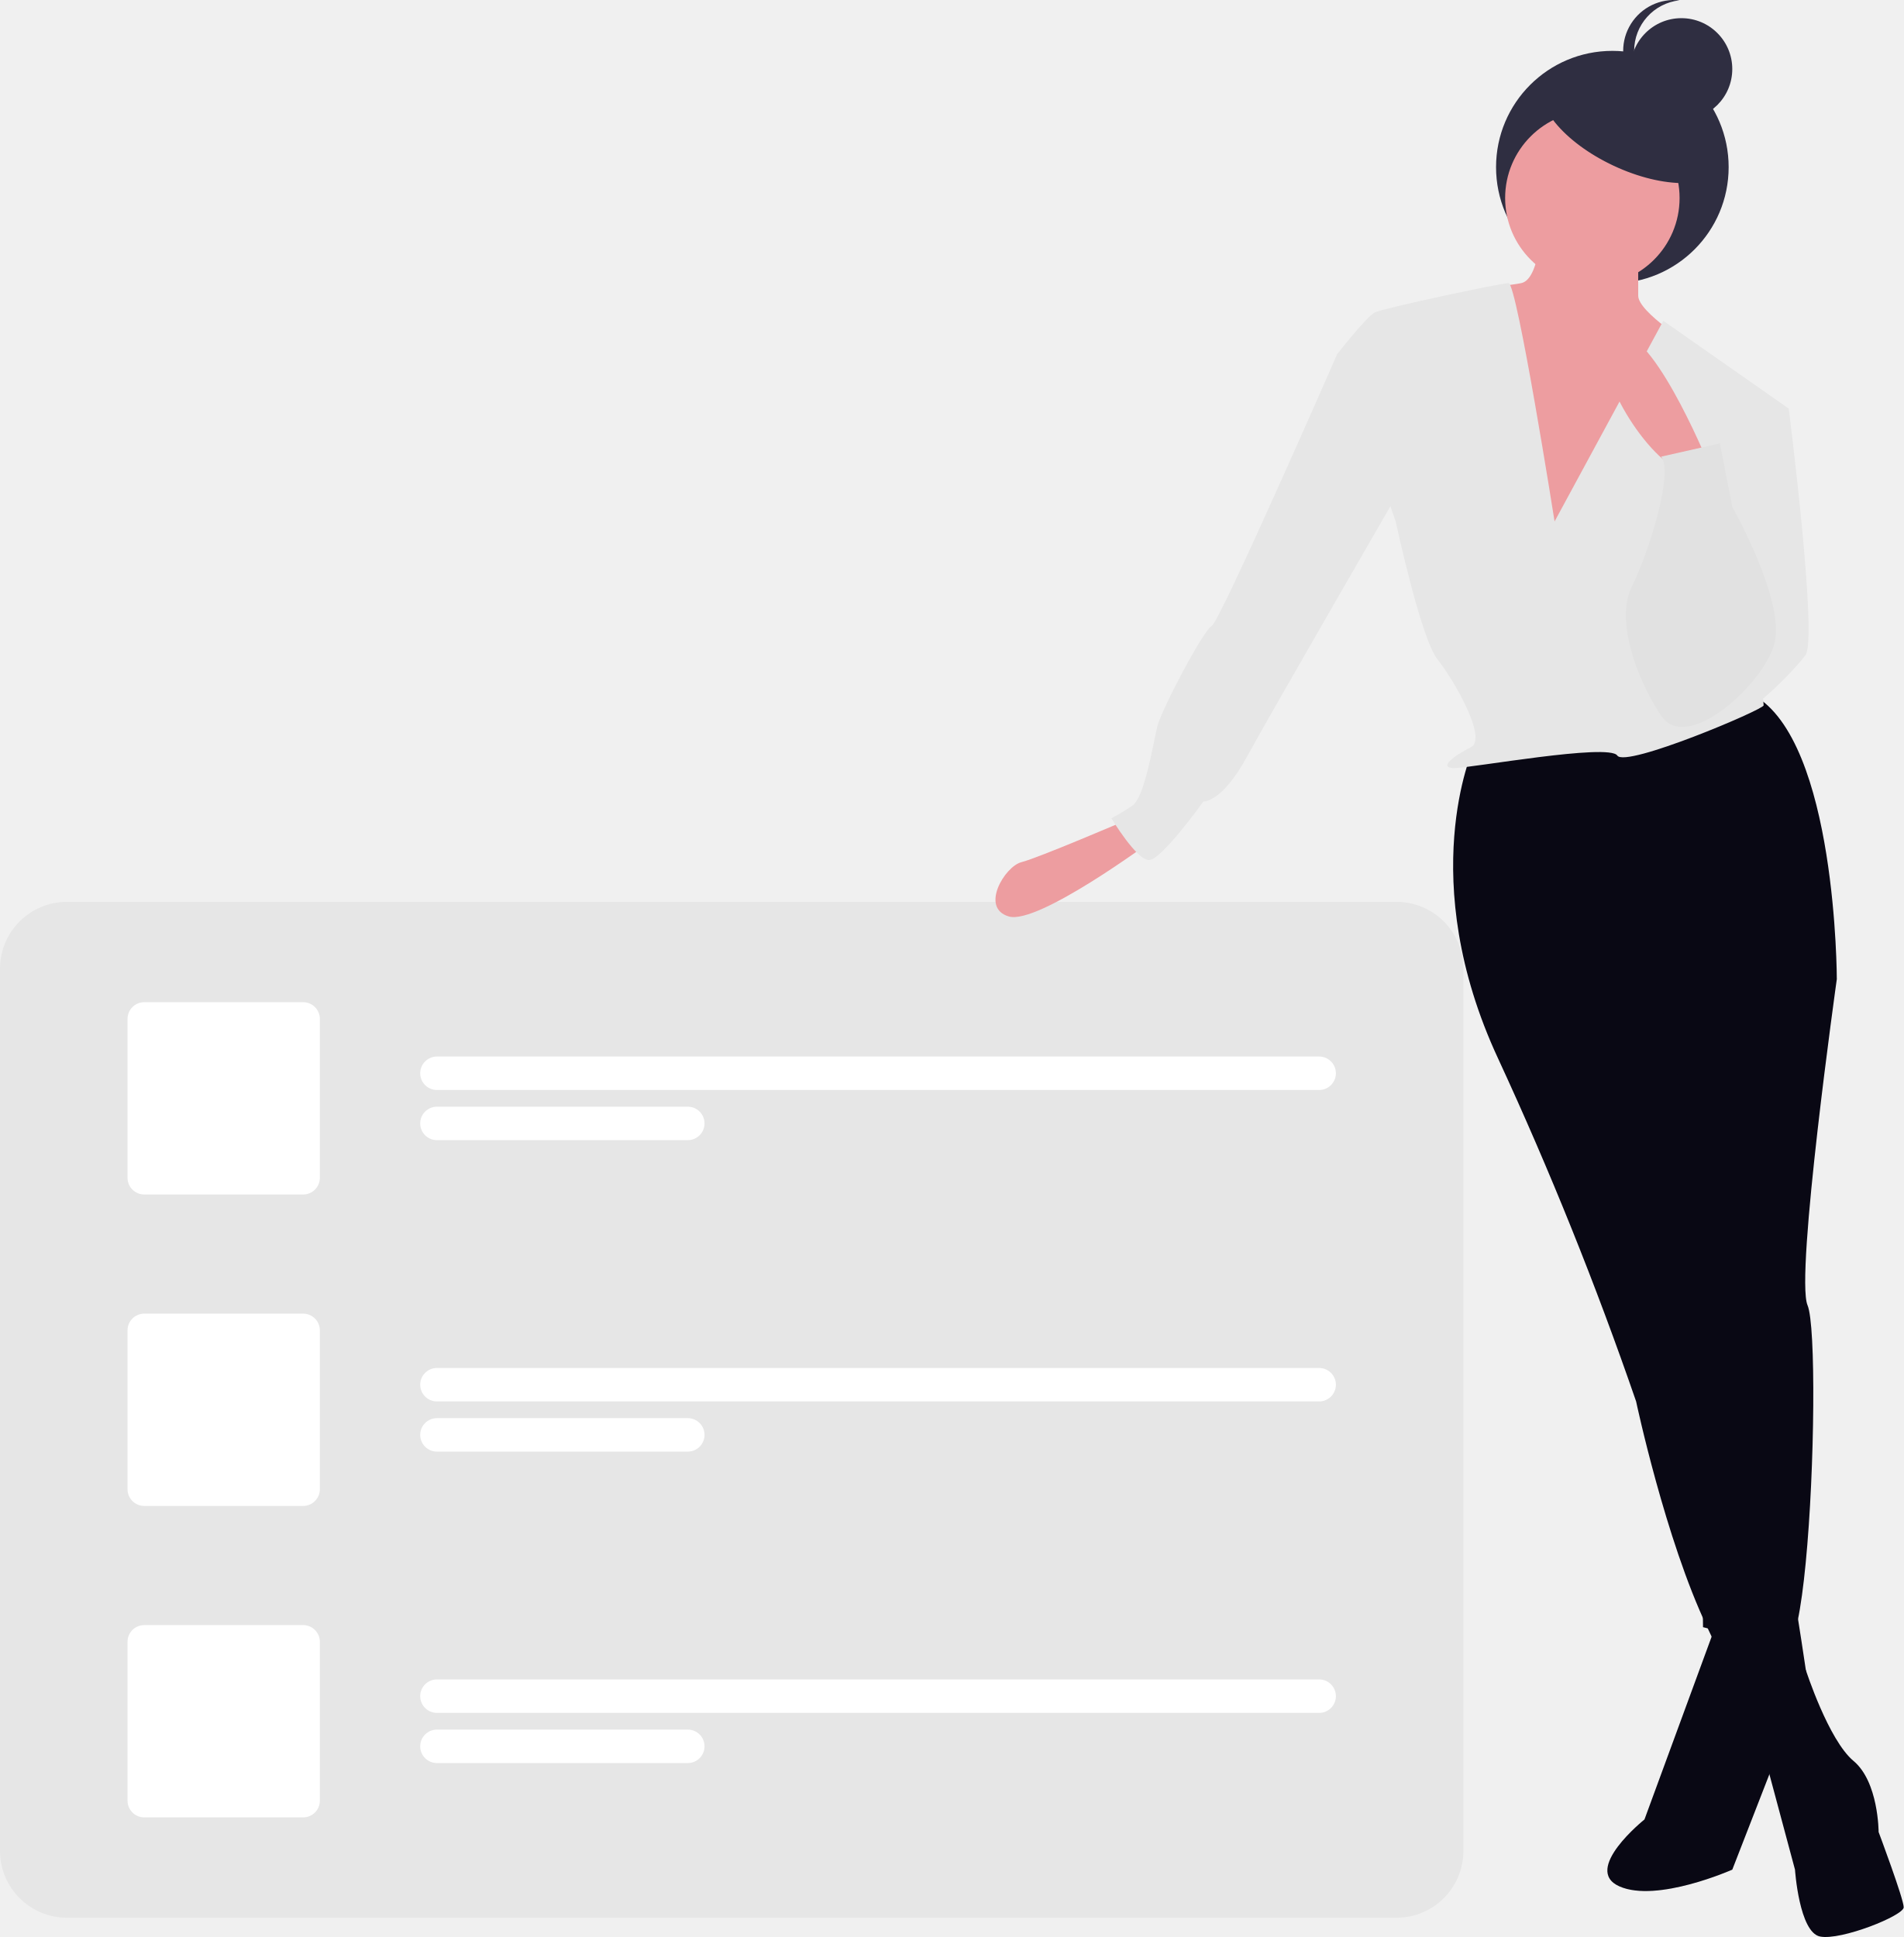
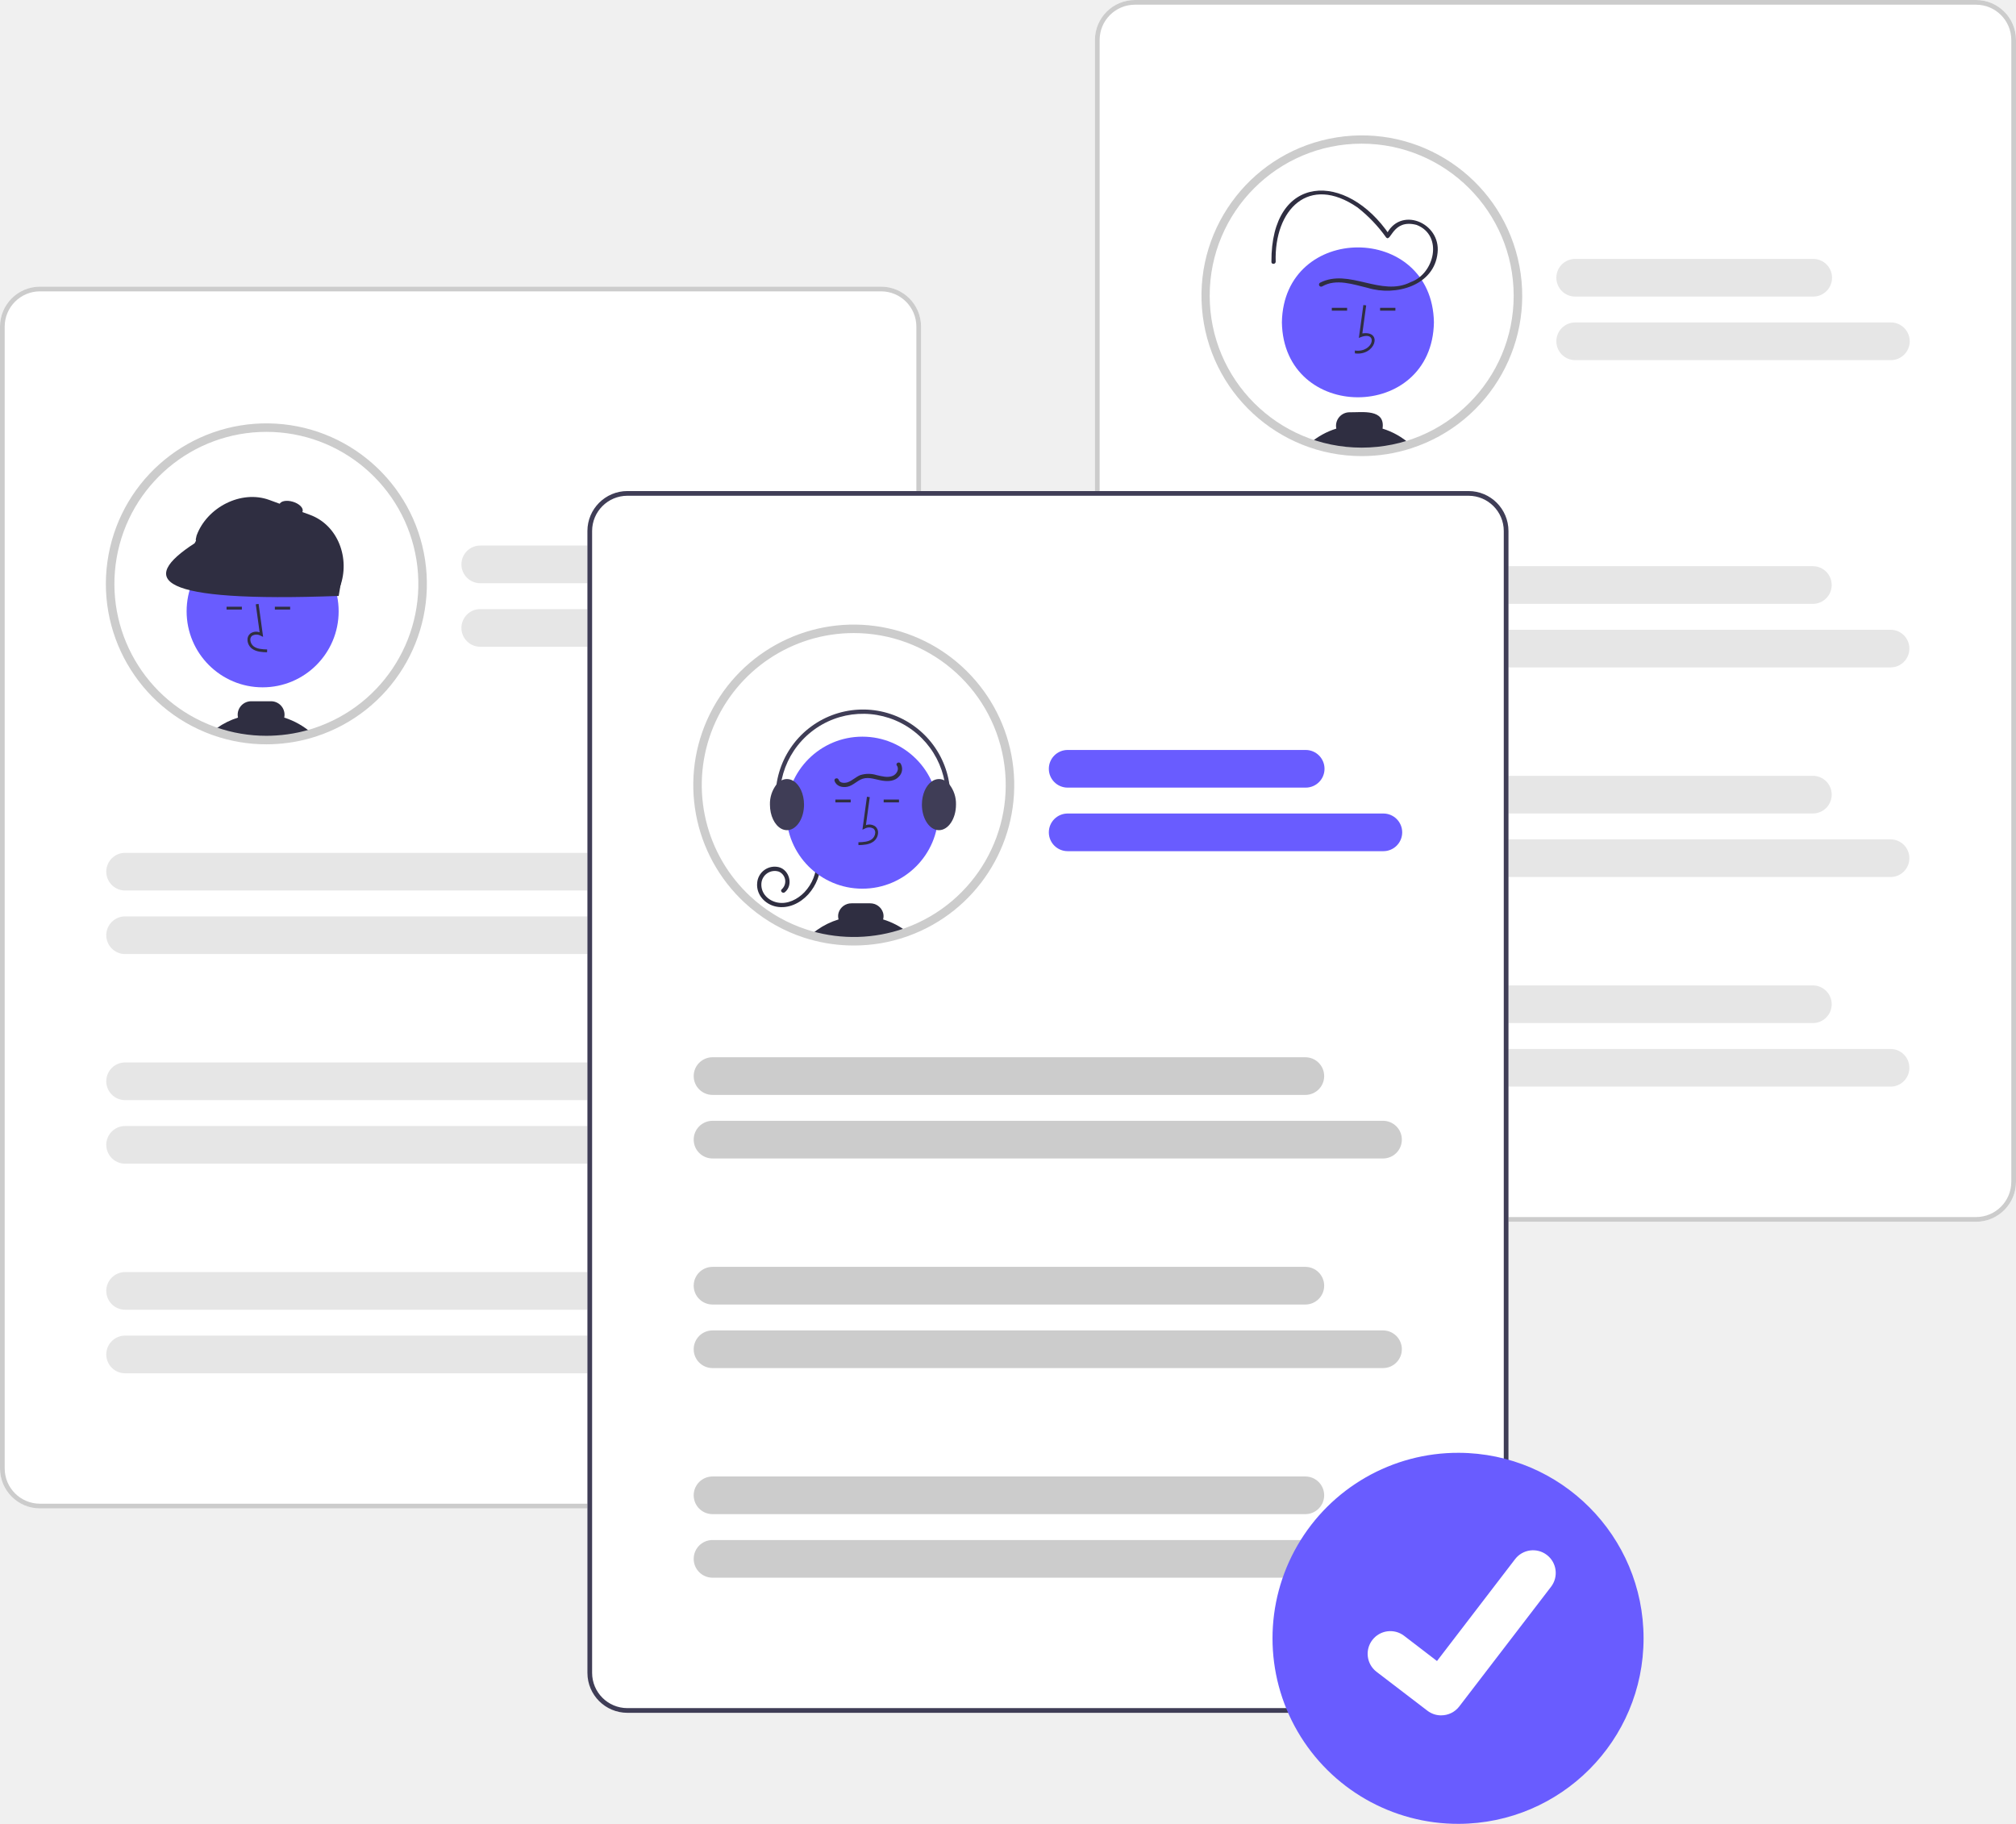
- <svg xmlns="http://www.w3.org/2000/svg" width="786.121" height="800" viewBox="0 0 786.121 800" role="img" artist="Katerina Limpitsouni" source="https://undraw.co/">
-   <g transform="translate(-381 -176.268)">
-     <path d="M27.625,0H576.678A27.625,27.625,0,0,1,604.3,27.625V391.934a27.625,27.625,0,0,1-27.625,27.625H27.625A27.625,27.625,0,0,1,0,391.934V27.625A27.625,27.625,0,0,1,27.625,0Z" transform="translate(381 548.747)" fill="#e6e6e6" />
-     <ellipse cx="48.024" cy="48.024" rx="48.024" ry="48.024" transform="translate(998.782 197.278)" fill="#2f2e41" />
-     <path d="M538.93,547.959l-31.078,84.6s-25.9,20.719-10.36,27.625,46.618-6.906,46.618-6.906l24.172-62.157-3.453-43.164Z" transform="translate(552.221 295.169)" fill="#090814" />
-     <path d="M538.93,547.959l-31.078,84.6s-25.9,20.719-10.36,27.625,46.618-6.906,46.618-6.906l24.172-62.157-3.453-43.164Z" transform="translate(552.221 295.169)" fill="#090814" opacity="0.1" />
-     <path d="M525.837,257.459l25.9,3.453s12.086,94.962,6.906,101.868-31.078,34.532-41.438,27.625S525.837,257.459,525.837,257.459Z" transform="translate(567.904 84.098)" fill="#e6e6e6" />
-     <path d="M400.088,357.959S363.83,373.5,356.924,375.225s-17.266,18.992-5.18,22.445,58.7-31.078,58.7-31.078Z" transform="translate(445.889 157.119)" fill="#ed9da0" />
-     <path d="M526.4,572.863l18.992,70.79s1.727,25.9,10.359,27.625,34.532-8.633,34.532-12.086-10.36-31.078-10.36-31.078,0-20.719-10.359-29.352-19.693-37.552-19.693-37.552Z" transform="translate(576.834 304.797)" fill="#090814" />
-     <path d="M571.646,541.531c3.488,8.132,3.056,67.129-.76,106.392-1.848,19.079-4.489,33.5-7.873,35.188l-24.742-6.181-9.79-2.452L528.222,653l-1.468-118.374L497.4,412.038V380.959l74.243,6.906,11.775,18.492.311.5S566.466,529.445,571.646,541.531Z" transform="translate(555.764 173.831)" fill="#090814" />
-     <path d="M463.864,350.4s-24.172,53.524,10.359,127.767A1509.169,1509.169,0,0,1,531.2,619.751s12.086,56.977,29.352,93.235,13.813,37.985,13.813,37.985l27.625-15.539s-15.539-107.048-22.446-117.407-6.906-39.711-6.906-39.711l-18.992-70.79-15.539-67.337,75.969,5.18s0-98.415-34.532-117.407Z" transform="translate(525.419 135.322)" fill="#090814" />
-     <path d="M493.789,212.459s0,27.625-8.633,29.352-25.9,1.727-31.078,10.359,39.711,122.587,39.711,122.587l46.618-29.352,15.539-77.7S533.5,253.9,533.5,246.991V215.912Z" transform="translate(523.982 51.402)" fill="#ed9da0" />
-     <ellipse cx="36.018" cy="36.018" rx="36.018" ry="36.018" transform="translate(1002.533 222.04)" fill="#ed9da0" />
-     <path d="M517.685,327.874s-15.539-98.415-18.992-98.415-51.8,10.359-55.251,12.086S427.9,258.811,427.9,258.811l24.172,69.063s10.359,48.344,17.266,56.977,20.719,32.8,13.813,36.258-13.813,8.633-6.906,8.633,63.883-10.359,67.337-5.18,60.43-18.992,60.43-20.719-6.906-82.876-6.906-82.876l17.266-39.711L562.576,245Z" transform="translate(505.266 63.754)" fill="#e6e6e6" />
-     <path d="M484.4,241.459l-17.266,8.633s-48.344,110.5-51.8,112.228-20.719,34.532-22.445,41.438-5.18,29.352-10.359,32.805a89.707,89.707,0,0,1-8.633,5.18s10.359,17.266,15.539,17.266,22.445-24.172,22.445-24.172,7.583.593,17.943-18.4,66.66-116.274,66.66-116.274Z" transform="translate(466.031 72.473)" fill="#e6e6e6" />
-     <path d="M534.117,293.994s-24.172-58.7-37.985-51.8,10.36,48.344,25.9,55.251Z" transform="translate(551.855 72.598)" fill="#ed9da0" />
-     <path d="M511.534,273.264l24.225-5.476,5.127,26.2s22.446,39.711,17.266,56.977-36.258,44.891-46.618,29.352-18.992-39.711-12.086-53.524S516.713,280.17,511.534,273.264Z" transform="translate(555.446 91.602)" fill="#e6e6e6" />
-     <ellipse cx="19.856" cy="41.438" rx="19.856" ry="41.438" transform="translate(1009.809 227.141) rotate(-64.899)" fill="#2f2e41" />
-     <ellipse cx="21.01" cy="21.01" rx="21.01" ry="21.01" transform="translate(1054.309 183.771)" fill="#2f2e41" />
-     <path d="M505.416,172.47a21.009,21.009,0,0,1,18.757-20.886,21.01,21.01,0,1,0,0,41.772,21.01,21.01,0,0,1-18.76-20.886Z" transform="translate(550.392 24.809)" fill="#2f2e41" />
-     <path d="M6.906,0h65.61a6.906,6.906,0,0,1,6.906,6.906v65.61a6.906,6.906,0,0,1-6.906,6.906H6.906A6.906,6.906,0,0,1,0,72.516V6.906A6.906,6.906,0,0,1,6.906,0Z" transform="translate(433.661 590.185)" fill="#ffffff" />
-     <path d="M6.906,0H371.215a6.906,6.906,0,1,1,0,13.813H6.906A6.906,6.906,0,0,1,6.906,0Z" transform="translate(554.521 612.63)" fill="#ffffff" />
-     <path d="M6.906,0H110.5a6.906,6.906,0,1,1,0,13.813H6.906A6.906,6.906,0,0,1,6.906,0Z" transform="translate(554.521 633.349)" fill="#ffffff" />
-     <path d="M511.534,273.264l24.225-5.476,5.127,26.2s22.446,39.711,17.266,56.977-36.258,44.891-46.618,29.352-18.992-39.711-12.086-53.524S516.713,280.17,511.534,273.264Z" transform="translate(555.446 91.602)" fill="#090814" opacity="0.022" />
-     <path d="M6.906,0h65.61a6.906,6.906,0,0,1,6.906,6.906v65.61a6.906,6.906,0,0,1-6.906,6.906H6.906A6.906,6.906,0,0,1,0,72.516V6.906A6.906,6.906,0,0,1,6.906,0Z" transform="translate(433.661 847.445)" fill="#ffffff" />
-     <path d="M6.906,0H371.215a6.906,6.906,0,1,1,0,13.813H6.906A6.906,6.906,0,0,1,6.906,0Z" transform="translate(554.521 869.89)" fill="#ffffff" />
-     <path d="M6.906,0H110.5a6.906,6.906,0,1,1,0,13.813H6.906A6.906,6.906,0,0,1,6.906,0Z" transform="translate(554.521 890.609)" fill="#ffffff" />
-     <path d="M6.906,0h65.61a6.906,6.906,0,0,1,6.906,6.906v65.61a6.906,6.906,0,0,1-6.906,6.906H6.906A6.906,6.906,0,0,1,0,72.516V6.906A6.906,6.906,0,0,1,6.906,0Z" transform="translate(433.661 718.815)" fill="#ffffff" />
-     <path d="M6.906,0H371.215a6.906,6.906,0,1,1,0,13.813H6.906A6.906,6.906,0,0,1,6.906,0Z" transform="translate(554.521 741.26)" fill="#ffffff" />
-     <path d="M6.906,0H110.5a6.906,6.906,0,1,1,0,13.813H6.906A6.906,6.906,0,0,1,6.906,0Z" transform="translate(554.521 761.979)" fill="#ffffff" />
-   </g>
+ <svg xmlns="http://www.w3.org/2000/svg" width="697.963" height="631.463" viewBox="0 0 697.963 631.463" role="img" artist="Katerina Limpitsouni" source="https://undraw.co/">
+   <path d="M556.072,656.52H264.848a13.845,13.845,0,0,1-13.829-13.829V247.342a13.845,13.845,0,0,1,13.829-13.829H556.072a13.845,13.845,0,0,1,13.829,13.829V642.691A13.845,13.845,0,0,1,556.072,656.52Z" transform="translate(-251.0186 -134.2684)" fill="#fff" />
+   <path d="M397.332,336.403a54.107,54.107,0,0,1-37.341,51.444c-.325.103-.649.207-.979.305-1.406.433-2.832.802-4.283,1.116a53.172,53.172,0,0,1-7.971,1.106q-1.748.118-3.516.118a53.995,53.995,0,0,1-17.884-3.029c-.167-.059-.334-.118-.497-.177a54.095,54.095,0,1,1,72.47-50.884Z" transform="translate(-251.0186 -134.2684)" fill="#fff" />
+   <circle cx="90.928" cy="211.655" r="26.317" fill="#695cff" />
+   <path d="M343.482,360.103l.027-.983c-1.83-.051-3.443-.166-4.655-1.051a3.023,3.023,0,0,1-1.171-2.227,1.728,1.728,0,0,1,.567-1.423,2.979,2.979,0,0,1,3.043-.027l.814.373L340.547,343.361l-.974.134,1.327,9.7a3.472,3.472,0,0,0-3.284.473,2.69,2.69,0,0,0-.915,2.209,3.999,3.999,0,0,0,1.574,2.986C339.832,360,341.856,360.057,343.482,360.103Z" transform="translate(-251.0186 -134.2684)" fill="#2f2e41" />
+   <rect x="78.439" y="210.063" width="5.297" height="0.983" fill="#2f2e41" />
+   <rect x="95.158" y="210.063" width="5.297" height="0.983" fill="#2f2e41" />
+   <path d="M349.423,382.714a4.814,4.814,0,0,0,.108-.983,4.679,4.679,0,0,0-4.671-4.671h-6.884a4.676,4.676,0,0,0-4.671,4.671,4.543,4.543,0,0,0,.108.988,26.424,26.424,0,0,0-7.282,3.604c-.433.3-.861.624-1.269.964.162.059.329.118.497.177a53.995,53.995,0,0,0,17.884,3.029q1.77,0,3.516-.118a53.172,53.172,0,0,0,7.971-1.106c1.451-.315,2.877-.683,4.283-1.116A26.65,26.65,0,0,0,349.423,382.714Z" transform="translate(-251.0186 -134.2684)" fill="#2f2e41" />
+   <path d="M348.538,389.751a3.618,3.618,0,0,0-1.78.625,53.172,53.172,0,0,0,7.971-1.106Z" transform="translate(-251.0186 -134.2684)" fill="#2f2e41" />
+   <path d="M365.814,339.672,320.096,322.947a1.967,1.967,0,0,1-1.171-2.523l.155-.731c3.57-9.76,15.405-15.902,25.165-12.332l14.068,5.147c9.76,3.57,14.002,15.127,10.431,24.887l-.407,1.105A1.967,1.967,0,0,1,365.814,339.672Z" transform="translate(-251.0186 -134.2684)" fill="#2f2e41" />
+   <path d="M368.276,340.6c-63.721,2.351-69.289-5.655-49.874-18.245l4.119-7.579L369.727,331.986Z" transform="translate(-251.0186 -134.2684)" fill="#2f2e41" />
+   <ellipse cx="351.779" cy="310.104" rx="2.213" ry="4.18" transform="translate(-297.4833 423.4543) rotate(-73.26954)" fill="#2f2e41" />
+   <path d="M343.242,391.968a55.43,55.43,0,0,1-18.372-3.112l-.513-.183a55.565,55.565,0,1,1,36.089.577c-.349.111-.678.216-1.013.315-1.397.43-2.878.816-4.392,1.144a54.763,54.763,0,0,1-8.193,1.137C345.664,391.927,344.448,391.968,343.242,391.968Zm0-108.179a52.622,52.622,0,0,0-17.88,102.11l.487.174a52.474,52.474,0,0,0,17.392,2.945c1.14,0,2.289-.039,3.416-.115a51.87,51.87,0,0,0,7.758-1.076c1.432-.31,2.832-.675,4.161-1.084.329-.098.641-.198.954-.297A52.622,52.622,0,0,0,343.242,283.789Z" transform="translate(-251.0186 -134.2684)" fill="#ccc" />
+   <path d="M269.607,502.682" transform="translate(-251.0186 -134.2684)" fill="#f2f2f2" />
+   <path d="M556.072,656.52H264.848a13.845,13.845,0,0,1-13.829-13.829V247.342a13.845,13.845,0,0,1,13.829-13.829H556.072a13.845,13.845,0,0,1,13.829,13.829V642.691A13.845,13.845,0,0,1,556.072,656.52ZM264.848,235.14a12.216,12.216,0,0,0-12.202,12.202V642.691a12.216,12.216,0,0,0,12.202,12.202H556.072a12.216,12.216,0,0,0,12.202-12.202V247.342a12.216,12.216,0,0,0-12.202-12.202Z" transform="translate(-251.0186 -134.2684)" fill="#ccc" />
+   <path d="M499.695,336.193H417.288a6.519,6.519,0,0,1,0-13.039H499.695a6.519,6.519,0,1,1,0,13.039Z" transform="translate(-251.0186 -134.2684)" fill="#e6e6e6" />
+   <path d="M526.587,358.195H417.288a6.519,6.519,0,0,1,0-13.039h109.299a6.519,6.519,0,0,1,0,13.039Z" transform="translate(-251.0186 -134.2684)" fill="#e6e6e6" />
+   <path d="M499.575,442.585H294.333a6.519,6.519,0,1,1,0-13.039H499.575a6.519,6.519,0,0,1,0,13.039Z" transform="translate(-251.0186 -134.2684)" fill="#e6e6e6" />
+   <path d="M526.467,464.587H294.333a6.519,6.519,0,1,1,0-13.039H526.467a6.519,6.519,0,1,1,0,13.039Z" transform="translate(-251.0186 -134.2684)" fill="#e6e6e6" />
+   <path d="M499.575,515.158H294.333a6.519,6.519,0,1,1,0-13.039H499.575a6.519,6.519,0,0,1,0,13.039Z" transform="translate(-251.0186 -134.2684)" fill="#e6e6e6" />
+   <path d="M526.467,537.16H294.333a6.519,6.519,0,1,1,0-13.039H526.467a6.519,6.519,0,1,1,0,13.039Z" transform="translate(-251.0186 -134.2684)" fill="#e6e6e6" />
+   <path d="M499.575,587.731H294.333a6.519,6.519,0,1,1,0-13.039H499.575a6.519,6.519,0,0,1,0,13.039Z" transform="translate(-251.0186 -134.2684)" fill="#e6e6e6" />
+   <path d="M526.467,609.733H294.333a6.519,6.519,0,1,1,0-13.039H526.467a6.519,6.519,0,1,1,0,13.039Z" transform="translate(-251.0186 -134.2684)" fill="#e6e6e6" />
+   <path d="M935.152,557.276l-291.225 0a13.845,13.845,0,0,1-13.829-13.829l-0-395.35a13.845,13.845,0,0,1,13.829-13.829l291.225-0a13.845,13.845,0,0,1,13.829,13.829l0,395.35A13.845,13.845,0,0,1,935.152,557.276Z" transform="translate(-251.0186 -134.2684)" fill="#fff" />
+   <path d="M935.152,557.276l-291.225 0a13.845,13.845,0,0,1-13.829-13.829l-0-395.35a13.845,13.845,0,0,1,13.829-13.829l291.225-0a13.845,13.845,0,0,1,13.829,13.829l0,395.35A13.845,13.845,0,0,1,935.152,557.276ZM643.927,135.896a12.216,12.216,0,0,0-12.202,12.202l0,395.349a12.216,12.216,0,0,0,12.202,12.202l291.225-0A12.216,12.216,0,0,0,947.354,543.447l-0-395.35A12.216,12.216,0,0,0,935.152,135.895Z" transform="translate(-251.0186 -134.2684)" fill="#ccc" />
+   <path d="M776.548,236.62a54.09,54.09,0,1,1-54.09-54.09A54.107,54.107,0,0,1,776.548,236.62Z" transform="translate(-251.0186 -134.2684)" fill="#fff" />
+   <path d="M747.458,245.876c-.591,34.593-52.047,34.588-52.633-.001C695.415,211.282,746.872,211.288,747.458,245.876Z" transform="translate(-251.0186 -134.2684)" fill="#695cff" />
+   <path d="M720.097,256.613l-.027-.983c6.778.905,8.238-7.496,1.402-4.355l1.56-11.403.974.133-1.327,9.7C729.876,248.633,727.214,257.596,720.097,256.613Z" transform="translate(-251.0186 -134.2684)" fill="#2f2e41" />
+   <rect x="477.806" y="106.573" width="5.297" height="0.983" fill="#2f2e41" />
+   <rect x="461.087" y="106.573" width="5.297" height="0.983" fill="#2f2e41" />
+   <path d="M729.672,282.67c1.033-6.968-7.125-5.591-11.442-5.66a4.68,4.68,0,0,0-4.563,5.655,25.588,25.588,0,0,0-9.092,5.016,54.324,54.324,0,0,0,34.632.384A25.457,25.457,0,0,0,729.672,282.67Z" transform="translate(-251.0186 -134.2684)" fill="#2f2e41" />
+   <path d="M708.769,233.429c4.877-2.819,10.792-.656,15.829.526,9.558,2.938,22.962-.741,24.124-12.127,1.21-10.589-13.276-16.491-17.906-5.952l1.348-.176c-15.016-22.315-41.135-21.469-40.963,9.211-.056.948,1.42.945,1.475-.001-.553-18.079,11.412-30.438,28.326-18.819a49.831,49.831,0,0,1,9.889,10.354c1.761,1.974,2.144-6.527,10.575-4.301,9.278,3.594,6.251,16.88-2.042,19.797-10.247,5.235-21.344-4.915-31.399.214a.738.738,0,0,0,.745,1.274Z" transform="translate(-251.0186 -134.2684)" fill="#2f2e41" />
+   <path d="M722.459,292.185a55.518,55.518,0,1,1,17.204-2.718A55.431,55.431,0,0,1,722.459,292.185Zm-0-108.179A52.622,52.622,0,1,0,775.073,236.62,52.674,52.674,0,0,0,722.459,184.006Z" transform="translate(-251.0186 -134.2684)" fill="#ccc" />
+   <path d="M878.774,236.949l-82.407 0a6.519,6.519,0,0,1,0-13.039l82.407-0a6.519,6.519,0,1,1,0,13.039Z" transform="translate(-251.0186 -134.2684)" fill="#e6e6e6" />
+   <path d="M905.667,258.951l-109.299 0a6.519,6.519,0,1,1,0-13.039l109.299-0a6.519,6.519,0,0,1,0,13.039Z" transform="translate(-251.0186 -134.2684)" fill="#e6e6e6" />
+   <path d="M878.655,343.34l-205.241 0a6.519,6.519,0,0,1,0-13.039l205.241-0a6.519,6.519,0,1,1,0,13.039Z" transform="translate(-251.0186 -134.2684)" fill="#e6e6e6" />
+   <path d="M905.547,365.343l-232.134 0a6.519,6.519,0,1,1,0-13.039l232.134-0a6.519,6.519,0,0,1,0,13.039Z" transform="translate(-251.0186 -134.2684)" fill="#e6e6e6" />
+   <path d="M878.655,415.913l-205.241 0a6.519,6.519,0,0,1,0-13.039l205.241-0a6.519,6.519,0,0,1,0,13.039Z" transform="translate(-251.0186 -134.2684)" fill="#e6e6e6" />
+   <path d="M905.547,437.916l-232.134 0a6.519,6.519,0,1,1,0-13.039l232.134-0a6.519,6.519,0,0,1,0,13.039Z" transform="translate(-251.0186 -134.2684)" fill="#e6e6e6" />
+   <path d="M878.655,488.486l-205.241 0a6.519,6.519,0,1,1,0-13.039l205.241-0a6.519,6.519,0,1,1,0,13.039Z" transform="translate(-251.0186 -134.2684)" fill="#e6e6e6" />
+   <path d="M905.547,510.489l-232.134 0a6.519,6.519,0,1,1,0-13.039l232.134-0a6.519,6.519,0,0,1,0,13.039Z" transform="translate(-251.0186 -134.2684)" fill="#e6e6e6" />
+   <path d="M759.441,727.293H468.217a13.845,13.845,0,0,1-13.829-13.829V318.114a13.845,13.845,0,0,1,13.829-13.829H759.441a13.845,13.845,0,0,1,13.829,13.829v395.349A13.845,13.845,0,0,1,759.441,727.293Z" transform="translate(-251.0186 -134.2684)" fill="#fff" />
+   <path d="M492.506,406.064a53.926,53.926,0,0,0,15.902,38.31c.423.418.856.836,1.293,1.244a54.014,54.014,0,0,0,8.586,6.545c.59.364,1.18.713,1.785,1.052a53.784,53.784,0,0,0,9.775,4.293c.585.192,1.18.374,1.775.541a54.313,54.313,0,0,0,32.857-.924c.206-.074.413-.148.615-.221a54.094,54.094,0,1,0-72.588-50.839Z" transform="translate(-251.0186 -134.2684)" fill="#fff" />
+   <path d="M535.173,432.575a16.761,16.761,0,0,1-4.329,11.347c-2.781,3.052-6.922,5.076-11.1,4.239-3.847-.771-6.974-4.134-6.584-8.202a6.076,6.076,0,0,1,7.507-5.456c3.655.948,5.111,6.216,2.066,8.688-.731.593-1.781-.444-1.043-1.043a3.684,3.684,0,0,0-1.039-6.107,4.63,4.63,0,0,0-6.03,4.094c-.241,3.429,2.386,6.012,5.608,6.62,3.485.658,6.941-1.126,9.302-3.588a15.221,15.221,0,0,0,4.167-10.593.738.738,0,0,1,1.475,0Z" transform="translate(-251.0186 -134.2684)" fill="#2f2e41" />
+   <circle cx="298.559" cy="281.368" r="26.317" fill="#695cff" />
+   <path d="M548.231,426.866l-.027-.983c1.83-.051,3.443-.166,4.655-1.051a3.023,3.023,0,0,0,1.171-2.227,1.728,1.728,0,0,0-.567-1.423,2.979,2.979,0,0,0-3.043-.027l-.814.373,1.56-11.403.974.134-1.327,9.7a3.472,3.472,0,0,1,3.284.473,2.69,2.69,0,0,1,.915,2.209,3.999,3.999,0,0,1-1.574,2.986C551.881,426.763,549.857,426.82,548.231,426.866Z" transform="translate(-251.0186 -134.2684)" fill="#2f2e41" />
+   <rect x="305.94" y="276.826" width="5.297" height="0.983" fill="#2f2e41" />
+   <rect x="289.222" y="276.826" width="5.297" height="0.983" fill="#2f2e41" />
+   <path d="M531.622,458.049a54.313,54.313,0,0,0,32.857-.924c.206-.074.413-.148.615-.221a26.195,26.195,0,0,0-8.335-4.308,4.193,4.193,0,0,0-.01-2.311,4.651,4.651,0,0,0-4.499-3.265H545.838a4.635,4.635,0,0,0-4.489,3.26,4.211,4.211,0,0,0-.01,2.316,26.222,26.222,0,0,0-7.435,3.644q-.686.479-1.328,1.003C532.252,457.503,531.932,457.774,531.622,458.049Z" transform="translate(-251.0186 -134.2684)" fill="#2f2e41" />
+   <path d="M570.193,412.845c0,4.435,2.183,8.113,5.02,8.753a4.058,4.058,0,0,0,.88.098c3.25,0,5.901-3.968,5.901-8.851a10.869,10.869,0,0,0-2.272-6.973,5.694,5.694,0,0,0-1.736-1.411,4.114,4.114,0,0,0-1.893-.467,4.314,4.314,0,0,0-2.513.846C571.58,406.256,570.193,409.309,570.193,412.845Z" transform="translate(-251.0186 -134.2684)" fill="#3f3d56" />
+   <path d="M517.579,412.845c0,3.816,1.613,7.071,3.875,8.315a4.2,4.2,0,0,0,2.026.536,3.801,3.801,0,0,0,.472-.029c3.029-.359,5.429-4.175,5.429-8.822,0-3.722-1.539-6.914-3.713-8.217a4.217,4.217,0,0,0-2.188-.634,4.114,4.114,0,0,0-1.893.467,5.726,5.726,0,0,0-1.741,1.416A10.89,10.89,0,0,0,517.579,412.845Z" transform="translate(-251.0186 -134.2684)" fill="#3f3d56" />
+   <path d="M521.821,420.311a.738.738,0,0,0,.699-.974,28.765,28.765,0,1,1,55.411-3.233.738.738,0,0,0,1.443.304,30.241,30.241,0,1,0-58.252,3.4A.738.738,0,0,0,521.821,420.311Z" transform="translate(-251.0186 -134.2684)" fill="#3f3d56" />
+   <path d="M562.797,398.586a3.688,3.688,0,0,1-.57,4.566c-1.429,1.596-3.707,1.697-5.685,1.4-2.22-.332-4.574-1.372-6.822-.672-1.915.597-3.282,2.335-5.272,2.771-1.765.387-3.875-.125-4.494-2.006-.297-.904,1.127-1.291,1.422-.392.4,1.217,2.128,1.193,3.118.856,1.587-.54,2.81-1.854,4.369-2.482a9.56,9.56,0,0,1,5.706.016c1.764.397,3.795.986,5.553.244,1.301-.549,2.336-2.279,1.4-3.556-.562-.767.718-1.503,1.274-.745Z" transform="translate(-251.0186 -134.2684)" fill="#2f2e41" />
+   <path d="M546.595,461.629a55.462,55.462,0,0,1-15.382-2.163c-.588-.165-1.205-.353-1.825-.556a55.416,55.416,0,0,1-10.04-4.409c-.599-.336-1.2-.69-1.835-1.082a55.612,55.612,0,0,1-8.819-6.723c-.447-.417-.89-.845-1.322-1.272a55.56,55.56,0,1,1,58.227,12.866c-.203.074-.413.149-.623.224A55.436,55.436,0,0,1,546.595,461.629Zm0-108.179a52.617,52.617,0,0,0-37.146,89.88c.408.403.831.811,1.258,1.21a52.668,52.668,0,0,0,8.352,6.367c.602.371,1.169.705,1.734,1.022a52.446,52.446,0,0,0,9.509,4.176c.584.191,1.161.367,1.718.524a52.837,52.837,0,0,0,31.971-.896l.596-.215a52.621,52.621,0,0,0-17.992-102.068Z" transform="translate(-251.0186 -134.2684)" fill="#ccc" />
+   <path d="M759.441,727.293H468.217a13.845,13.845,0,0,1-13.829-13.829V318.114a13.845,13.845,0,0,1,13.829-13.829H759.441a13.845,13.845,0,0,1,13.829,13.829v395.349A13.845,13.845,0,0,1,759.441,727.293ZM468.217,305.912a12.216,12.216,0,0,0-12.202,12.202v395.349a12.216,12.216,0,0,0,12.202,12.202H759.441a12.216,12.216,0,0,0,12.202-12.202V318.114A12.216,12.216,0,0,0,759.441,305.912Z" transform="translate(-251.0186 -134.2684)" fill="#3f3d56" />
+   <path d="M703.064,406.965H620.657a6.519,6.519,0,1,1,0-13.039h82.407a6.519,6.519,0,1,1,0,13.039Z" transform="translate(-251.0186 -134.2684)" fill="#695cff" />
+   <path d="M729.956,428.968H620.657a6.519,6.519,0,1,1,0-13.039h109.299a6.519,6.519,0,0,1,0,13.039Z" transform="translate(-251.0186 -134.2684)" fill="#695cff" />
+   <path d="M702.944,513.357H497.702a6.519,6.519,0,0,1,0-13.039H702.944a6.519,6.519,0,0,1,0,13.039Z" transform="translate(-251.0186 -134.2684)" fill="#ccc" />
+   <path d="M729.836,535.36H497.702a6.519,6.519,0,0,1,0-13.039H729.836a6.519,6.519,0,0,1,0,13.039Z" transform="translate(-251.0186 -134.2684)" fill="#ccc" />
+   <path d="M702.944,585.93H497.702a6.519,6.519,0,0,1,0-13.039H702.944a6.519,6.519,0,0,1,0,13.039Z" transform="translate(-251.0186 -134.2684)" fill="#ccc" />
+   <path d="M729.836,607.933H497.702a6.519,6.519,0,0,1,0-13.039H729.836a6.519,6.519,0,0,1,0,13.039Z" transform="translate(-251.0186 -134.2684)" fill="#ccc" />
+   <path d="M702.944,658.503H497.702a6.519,6.519,0,0,1,0-13.039H702.944a6.519,6.519,0,0,1,0,13.039Z" transform="translate(-251.0186 -134.2684)" fill="#ccc" />
+   <path d="M729.836,680.506H497.702a6.519,6.519,0,0,1,0-13.039H729.836a6.519,6.519,0,1,1,0,13.039Z" transform="translate(-251.0186 -134.2684)" fill="#ccc" />
+   <path d="M756.062,637.268a64.232,64.232,0,1,0-0,128.463h0a64.232,64.232,0,0,0,0-128.463Z" transform="translate(-251.0186 -134.2684)" fill="#695cff" />
+   <path id="ba2462e0-2d61-4715-874d-575d790dfdd0-348" data-name="f276b720-7c73-4755-84a7-b208d54eb1fc" d="M749.968,728.176a7.796,7.796,0,0,1-4.69-1.559l-.084-.063-17.664-13.512a7.85,7.85,0,0,1,9.552-12.459l11.441,8.774,27.036-35.271A7.846,7.846,0,0,1,786.56,672.632l0.0 0.0.002.002-.168.233.172-.233a7.856,7.856,0,0,1,1.451,11.003L756.218,725.105a7.851,7.851,0,0,1-6.244,3.061Z" transform="translate(-251.0186 -134.2684)" fill="#fff" />
</svg>
